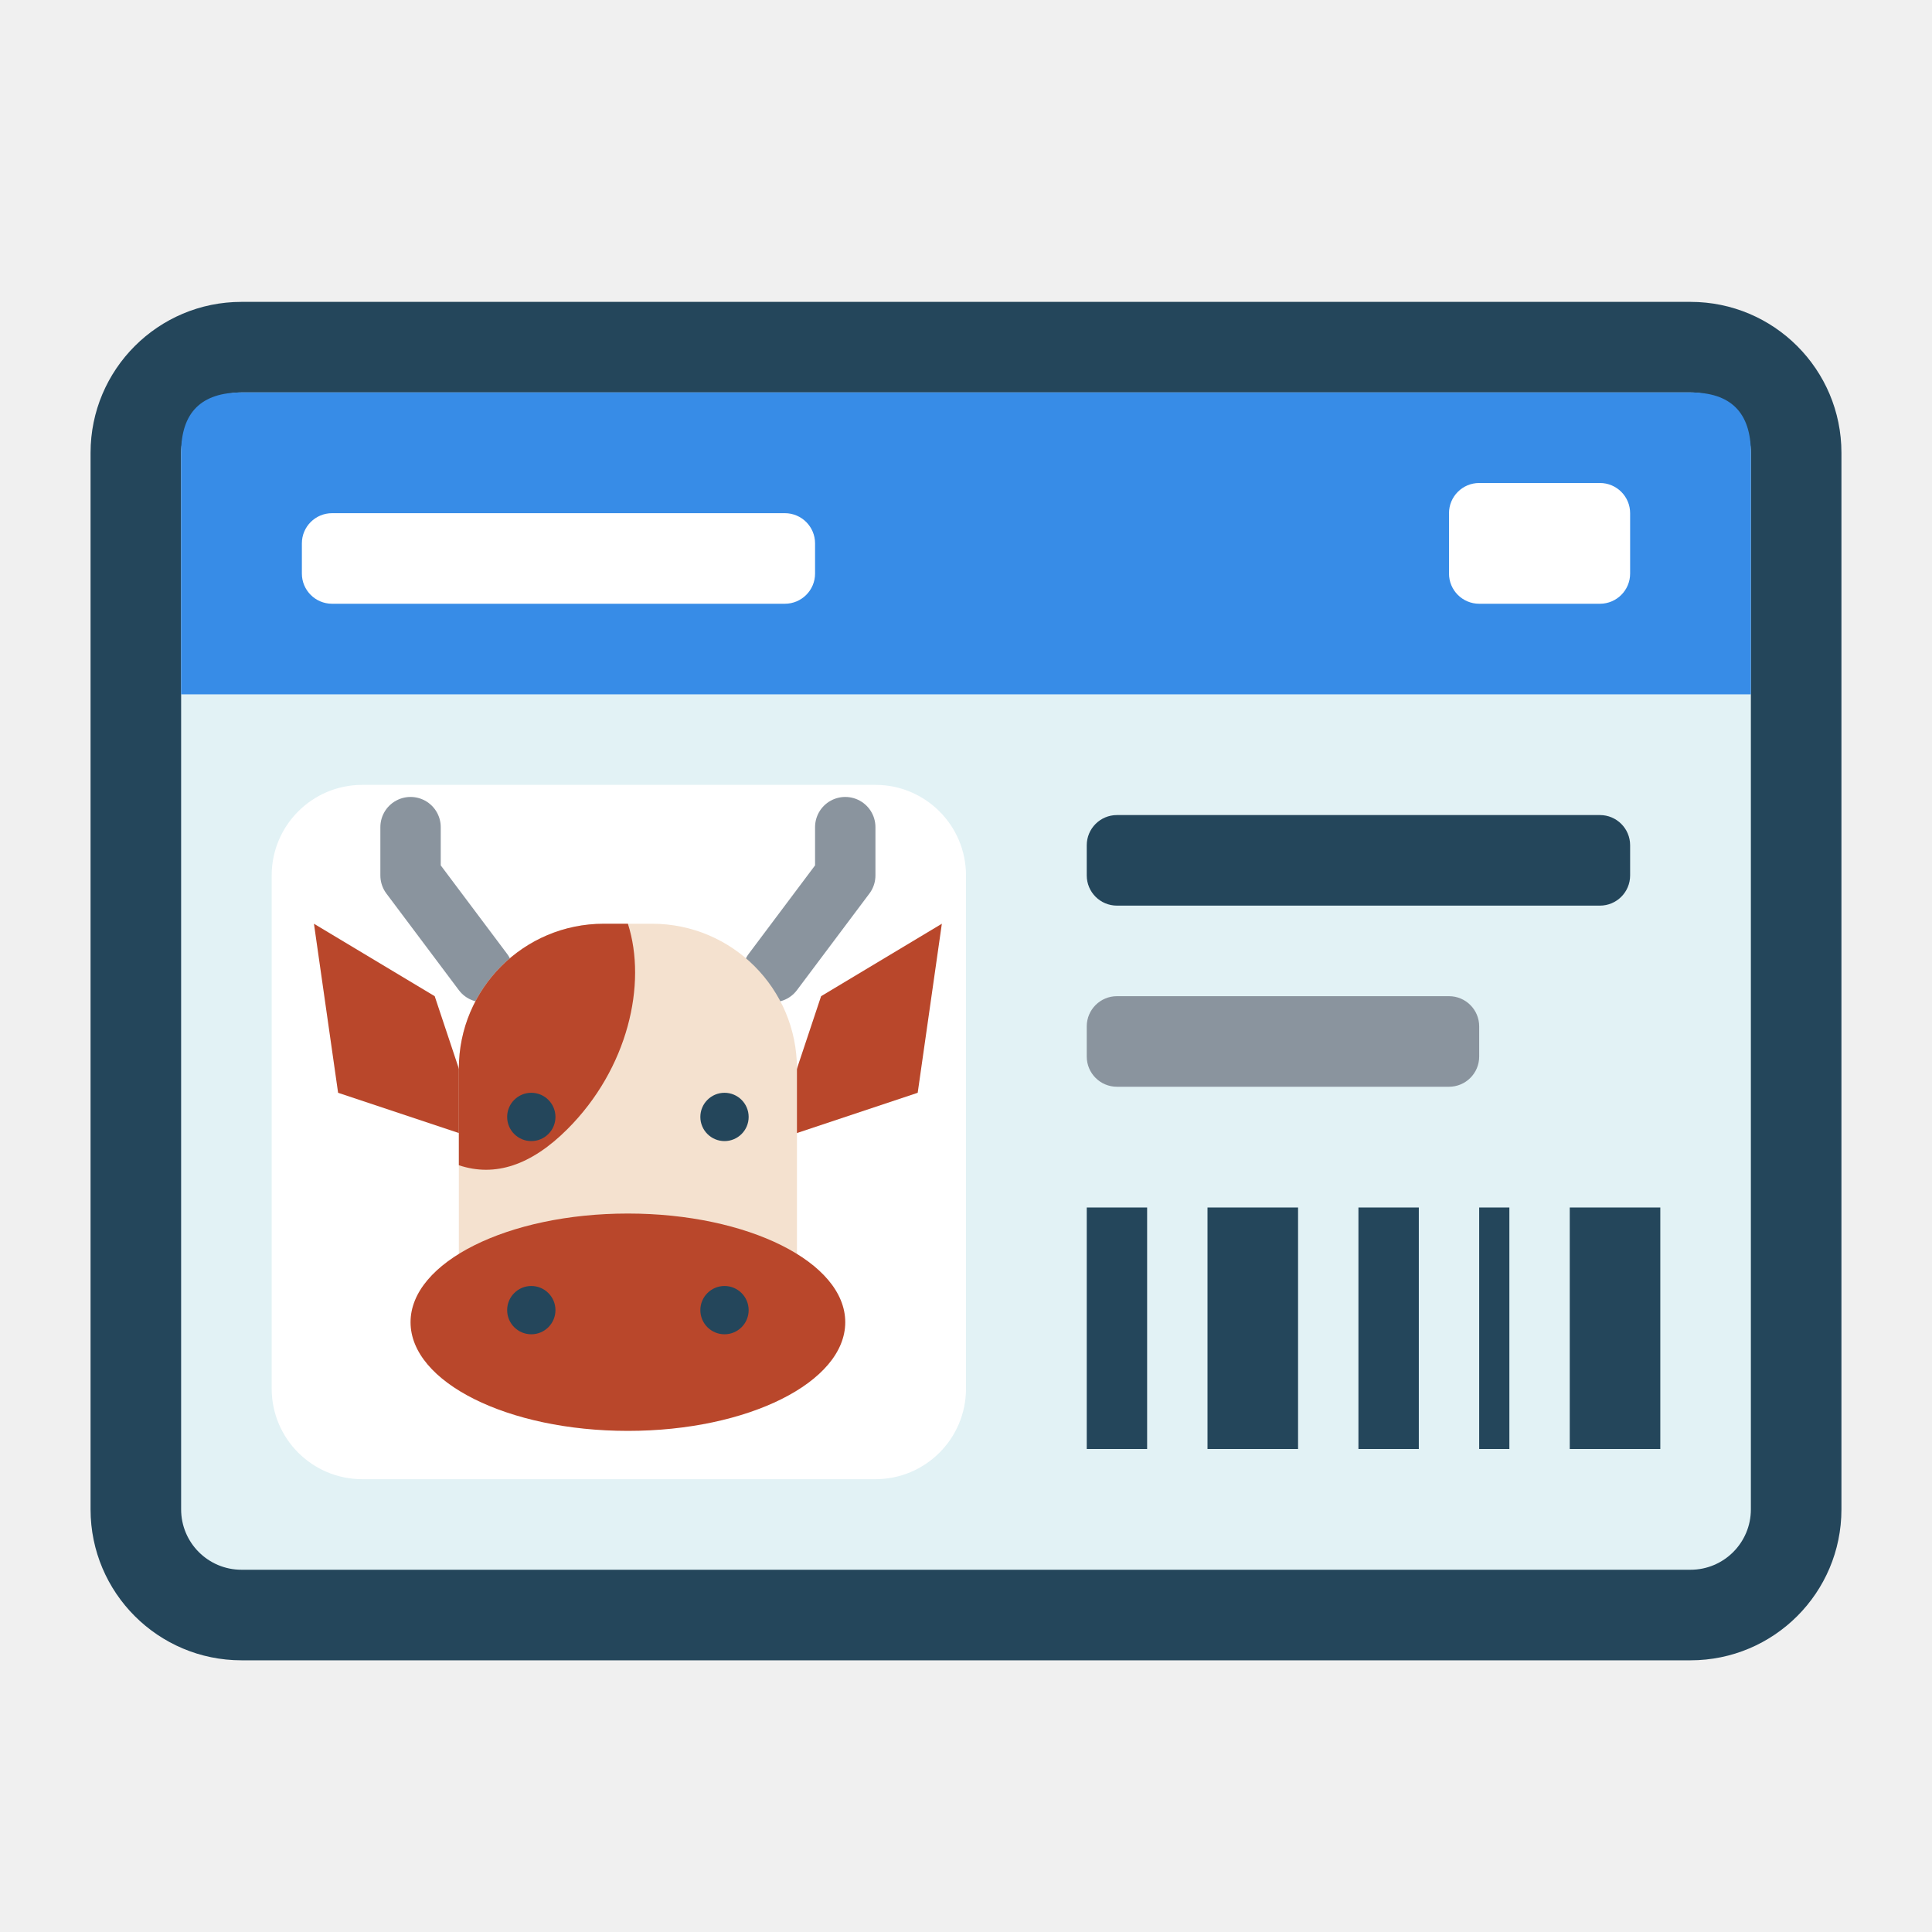
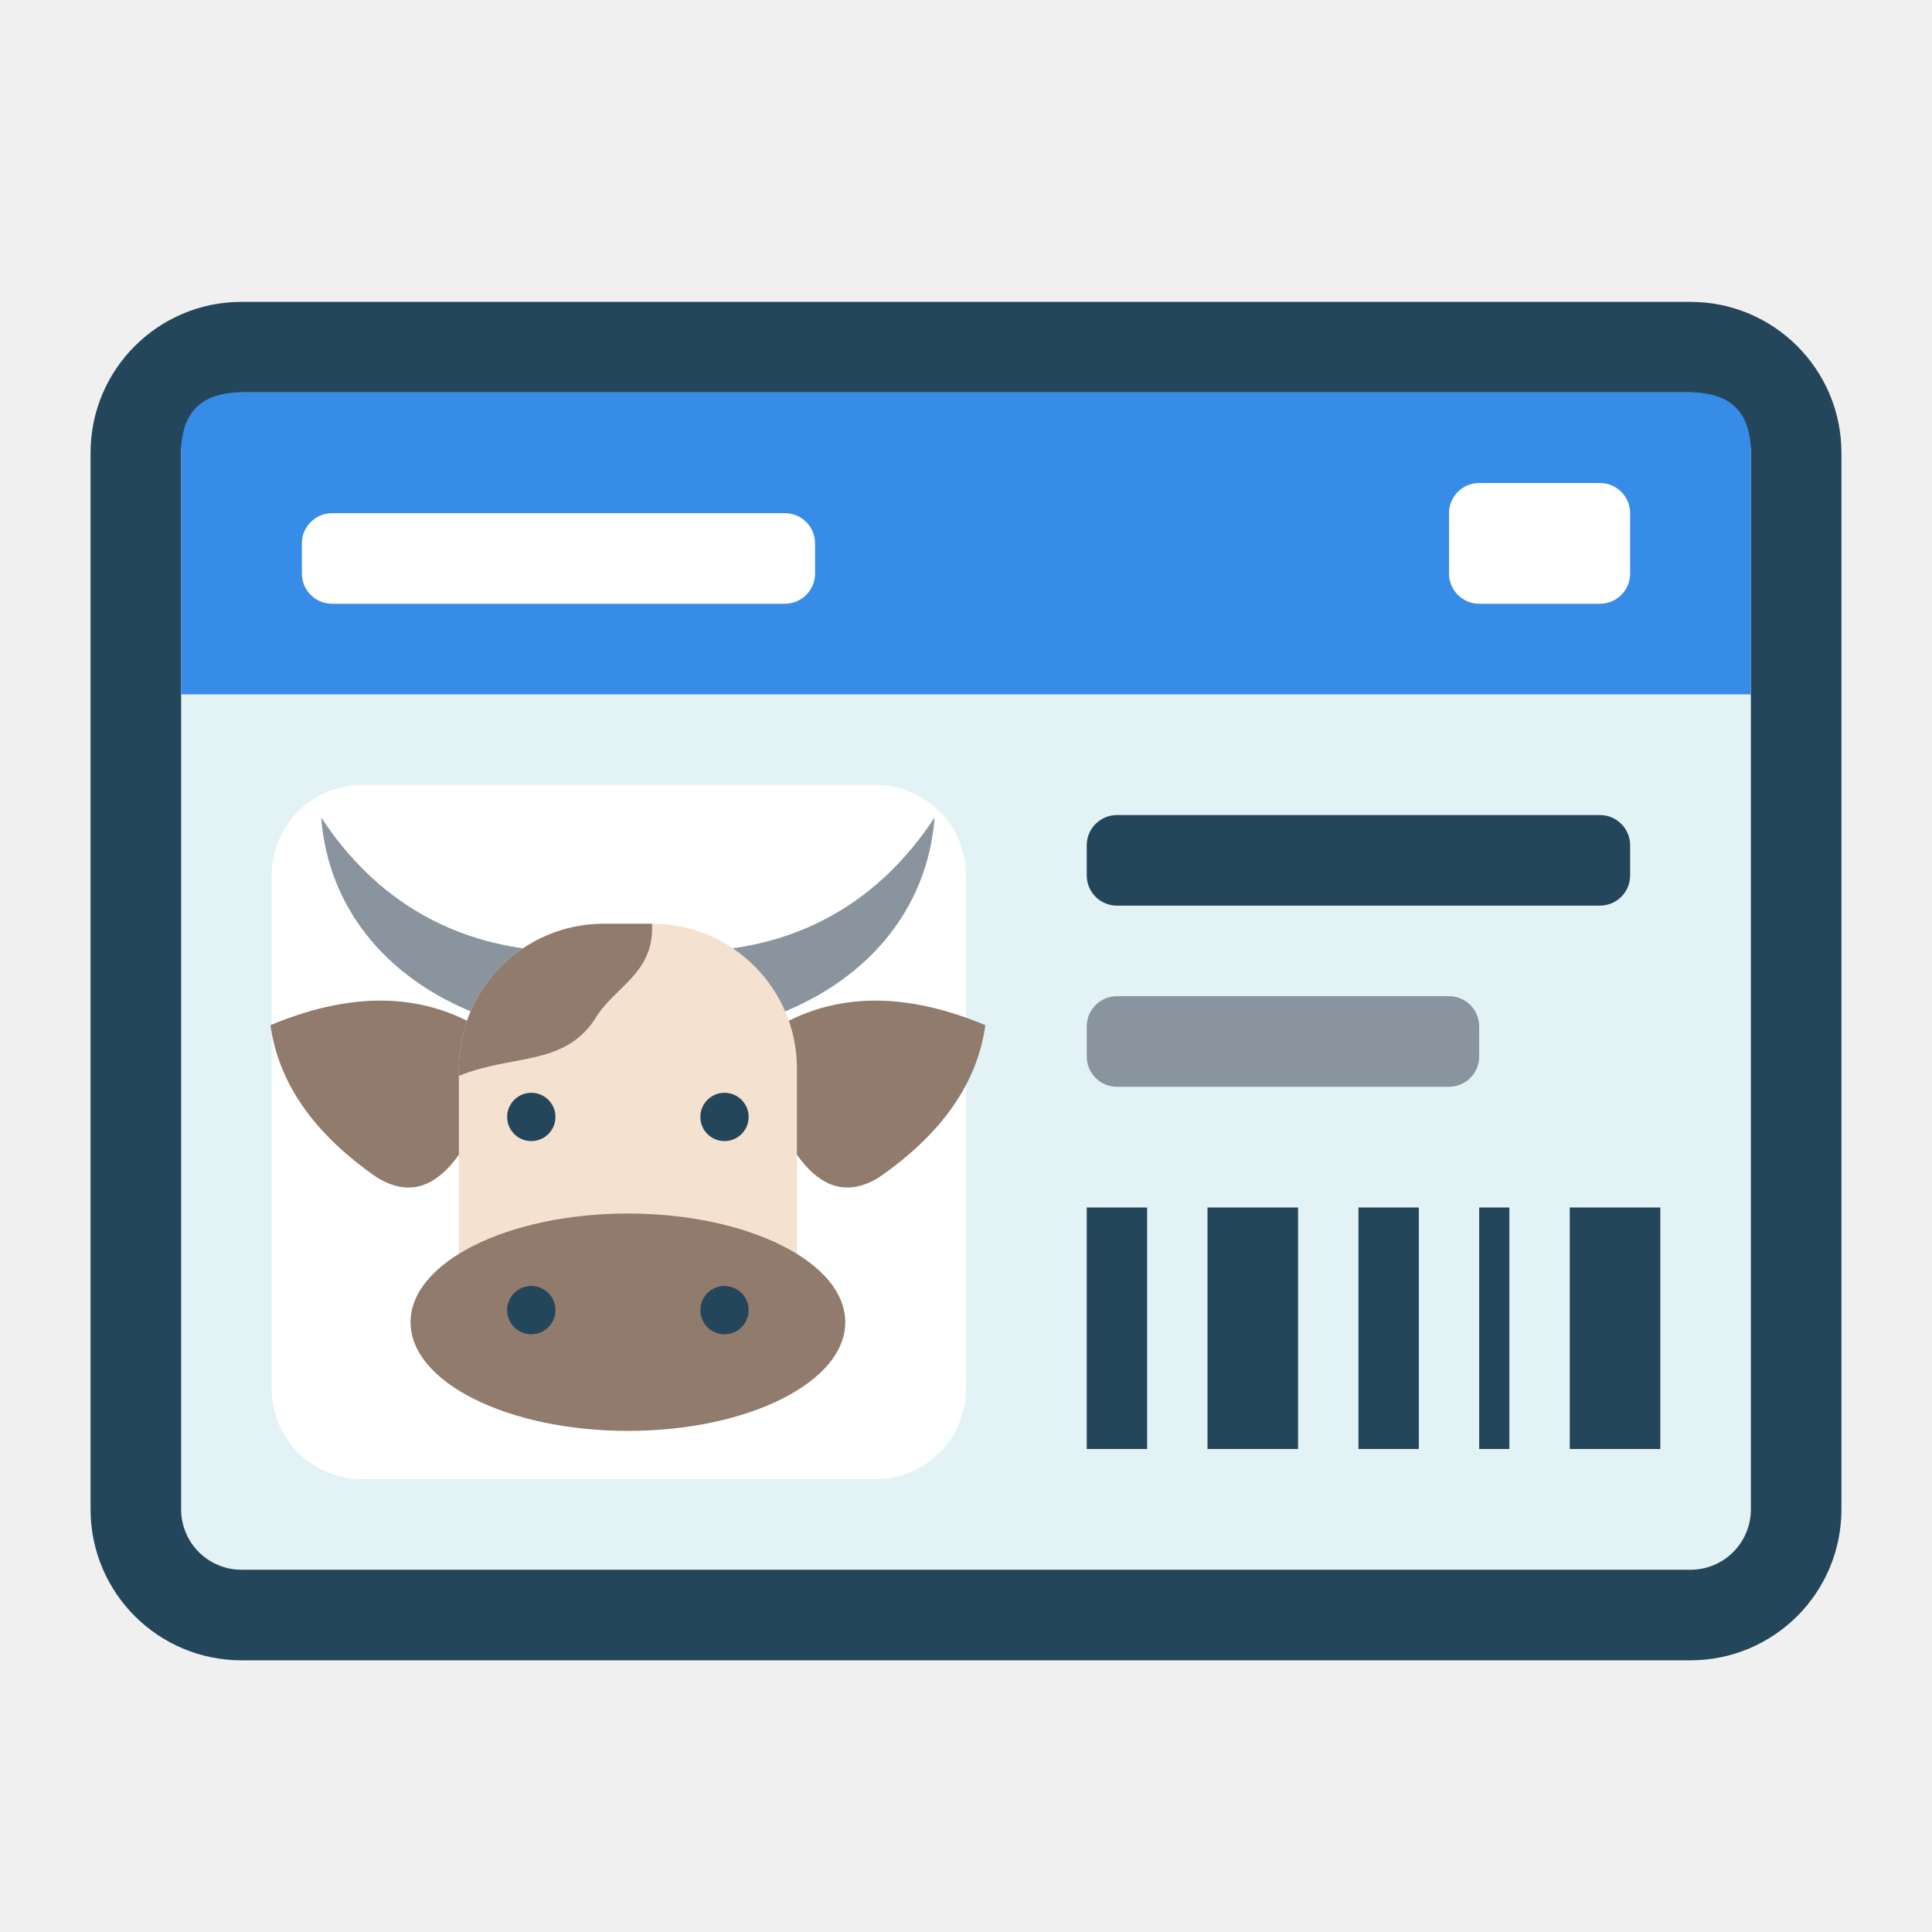
<svg xmlns="http://www.w3.org/2000/svg" width="32" height="32" viewBox="0 0 64 64" role="img" aria-labelledby="titulo descripcion">
  <rect x="3" y="10" width="58" height="45" rx="5" fill="#24465B" />
  <rect x="6" y="13" width="52" height="39" rx="2" fill="#E2F2F5" />
  <path d="M8 13H56Q58 13 58 15V23H6V15Q6 13 8 13Z" fill="#378CE7" />
  <rect x="10" y="17" width="17" height="3" rx="1" fill="#FFFFFF" />
  <rect x="48" y="16" width="6" height="4" rx="1" fill="#FFFFFF" />
  <rect x="9" y="26" width="23" height="23" rx="3" fill="#FFFFFF" />
  <g transform="translate(8 25) scale(0.8)">
-     <polygon points="8,10 3,7 4,14 10,16" fill="#B9472B" />
-     <polygon points="24,10 29,7 28,14 22,16" fill="#B9472B" />
-     <polyline points="10,9 7,5 7,3" fill="none" stroke="#8A949E" stroke-width="2.5" stroke-linecap="round" stroke-linejoin="round" />
-     <polyline points="22,9 25,5 25,3" fill="none" stroke="#8A949E" stroke-width="2.5" stroke-linecap="round" stroke-linejoin="round" />
+     <path fill="#907B6C" d="M10.6 11.8 Q6.7 8.9 1.2 11.2 Q1.7 14.8 5.6 17.5 Q7.7 18.8 9.3 16.1 Z" />
+     <path fill="#907B6C" d="M21.4 11.8 Q25.3 8.9 30.8 11.2 Q30.3 14.8 26.4 17.5 Q24.3 18.8 22.7 16.1 Z" />
+     <path d="M12.4 8.1 C8.8 7.8 5.6 6.1 3.3 2.6 C3.6 6.5 6.2 9.5 10.2 10.9 Q11.5 9.3 12.4 8.1 Z" fill="#8A949E" />
+     <path d="M19.6 8.1 C23.2 7.8 26.4 6.1 28.7 2.6 C28.4 6.5 25.8 9.5 21.8 10.9 Q20.5 9.3 19.6 8.1 Z" fill="#8A949E" />
    <rect x="9" y="7" width="14" height="20" rx="6" fill="#F4E1CF" />
-     <path d="M9 17 V13 A6 6 0 0 1 15 7 H16 C16.8 9.5 16 13 13.5 15.5 C12 17 10.5 17.5 9 17 Z" fill="#B9472B" />
-     <ellipse cx="16.0" cy="23.5" rx="9.0" ry="4.5" fill="#B9472B" />
+     <path d="M9 13 A6 6 0 0 1 15 7 H17 C17.1 9.1 15.4 9.6 14.6 11 C13.3 12.9 11.2 12.4 9 13.3 Z" fill="#907B6C" />
+     <ellipse cx="16.0" cy="23.5" rx="9.0" ry="4.5" fill="#907B6C" />
    <ellipse cx="12.0" cy="15.0" rx="1.0" ry="1.0" fill="#24465B" />
    <ellipse cx="20.0" cy="15.0" rx="1.0" ry="1.0" fill="#24465B" />
    <ellipse cx="12.0" cy="23.0" rx="1.0" ry="1.0" fill="#24465B" />
    <ellipse cx="20.0" cy="23.0" rx="1.0" ry="1.0" fill="#24465B" />
  </g>
  <rect x="36" y="27" width="18" height="3" rx="1" fill="#24465B" />
  <rect x="36" y="33" width="13" height="3" rx="1" fill="#8A949E" />
  <path d="M36 40H38V48H36ZM40 40H43V48H40ZM45 40H47V48H45ZM49 40H50V48H49ZM52 40H55V48H52Z" fill="#24465B" />
</svg>
